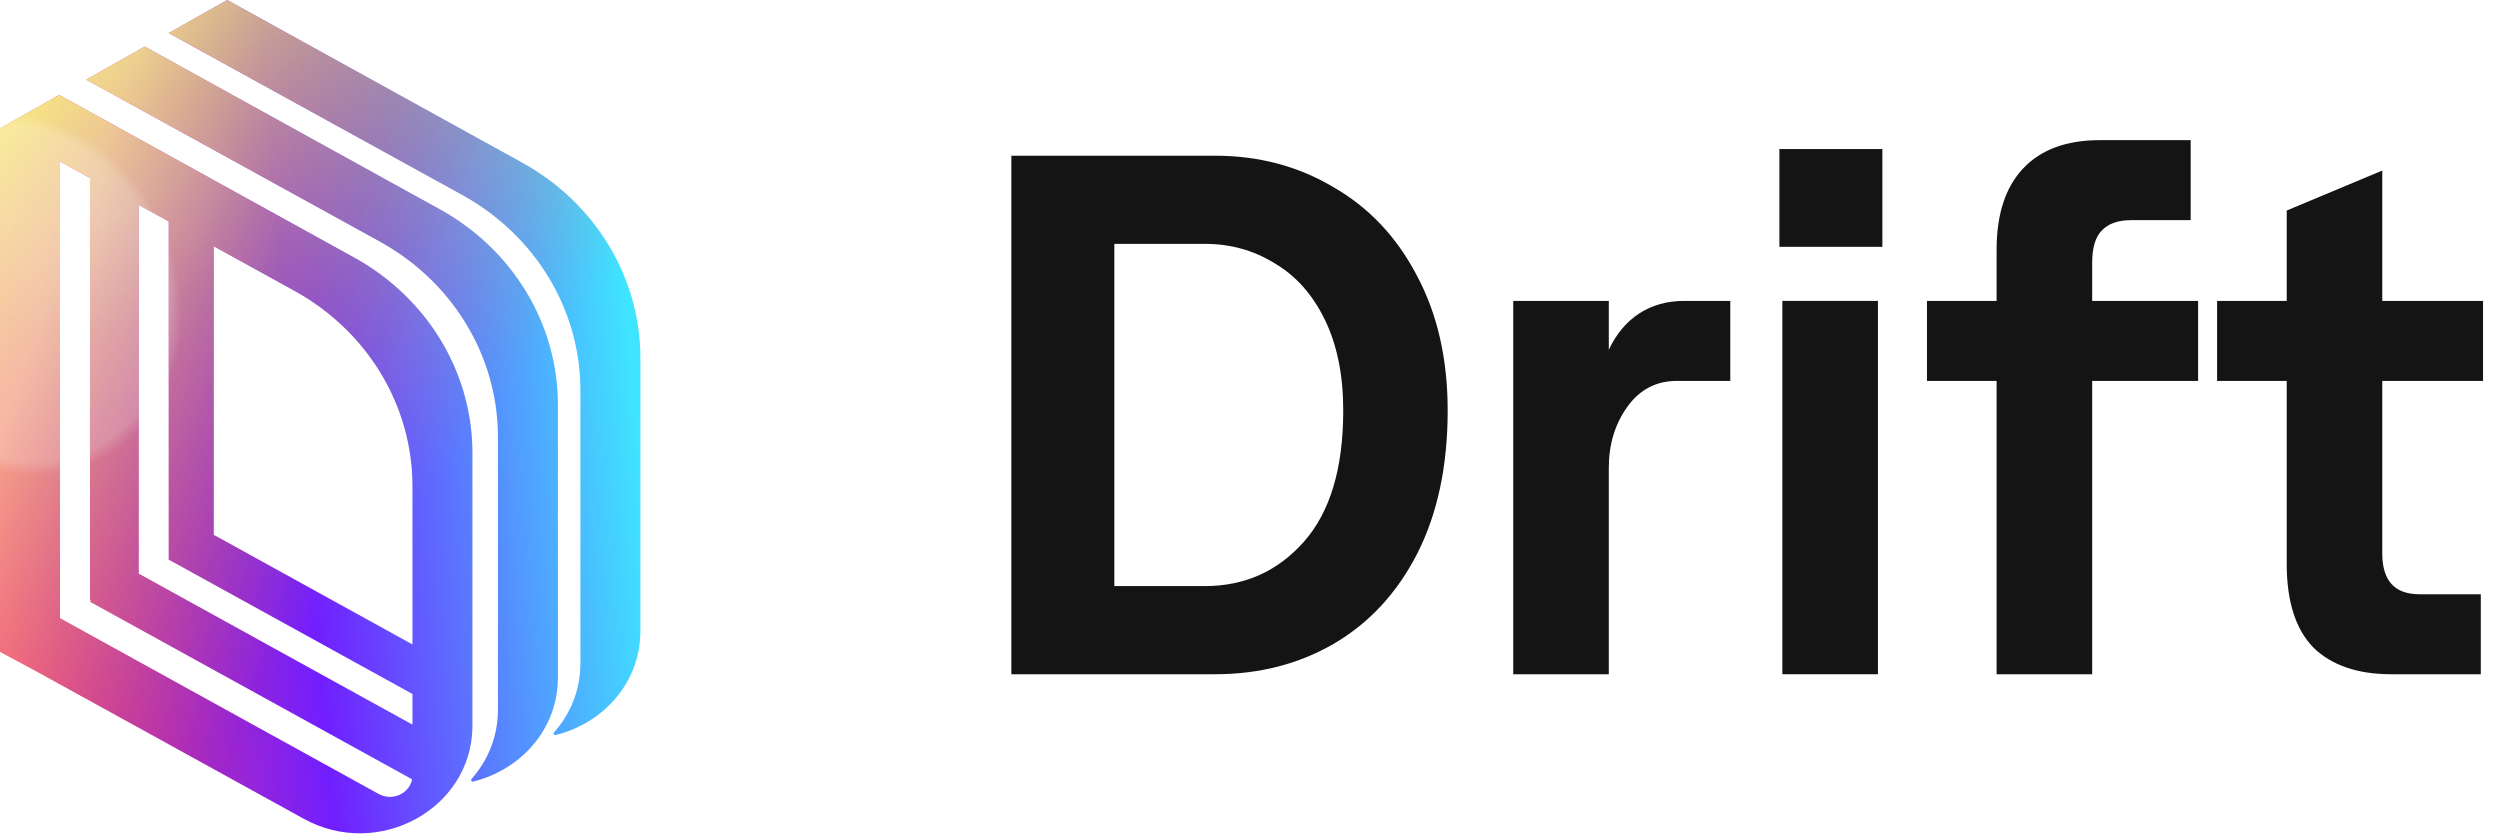
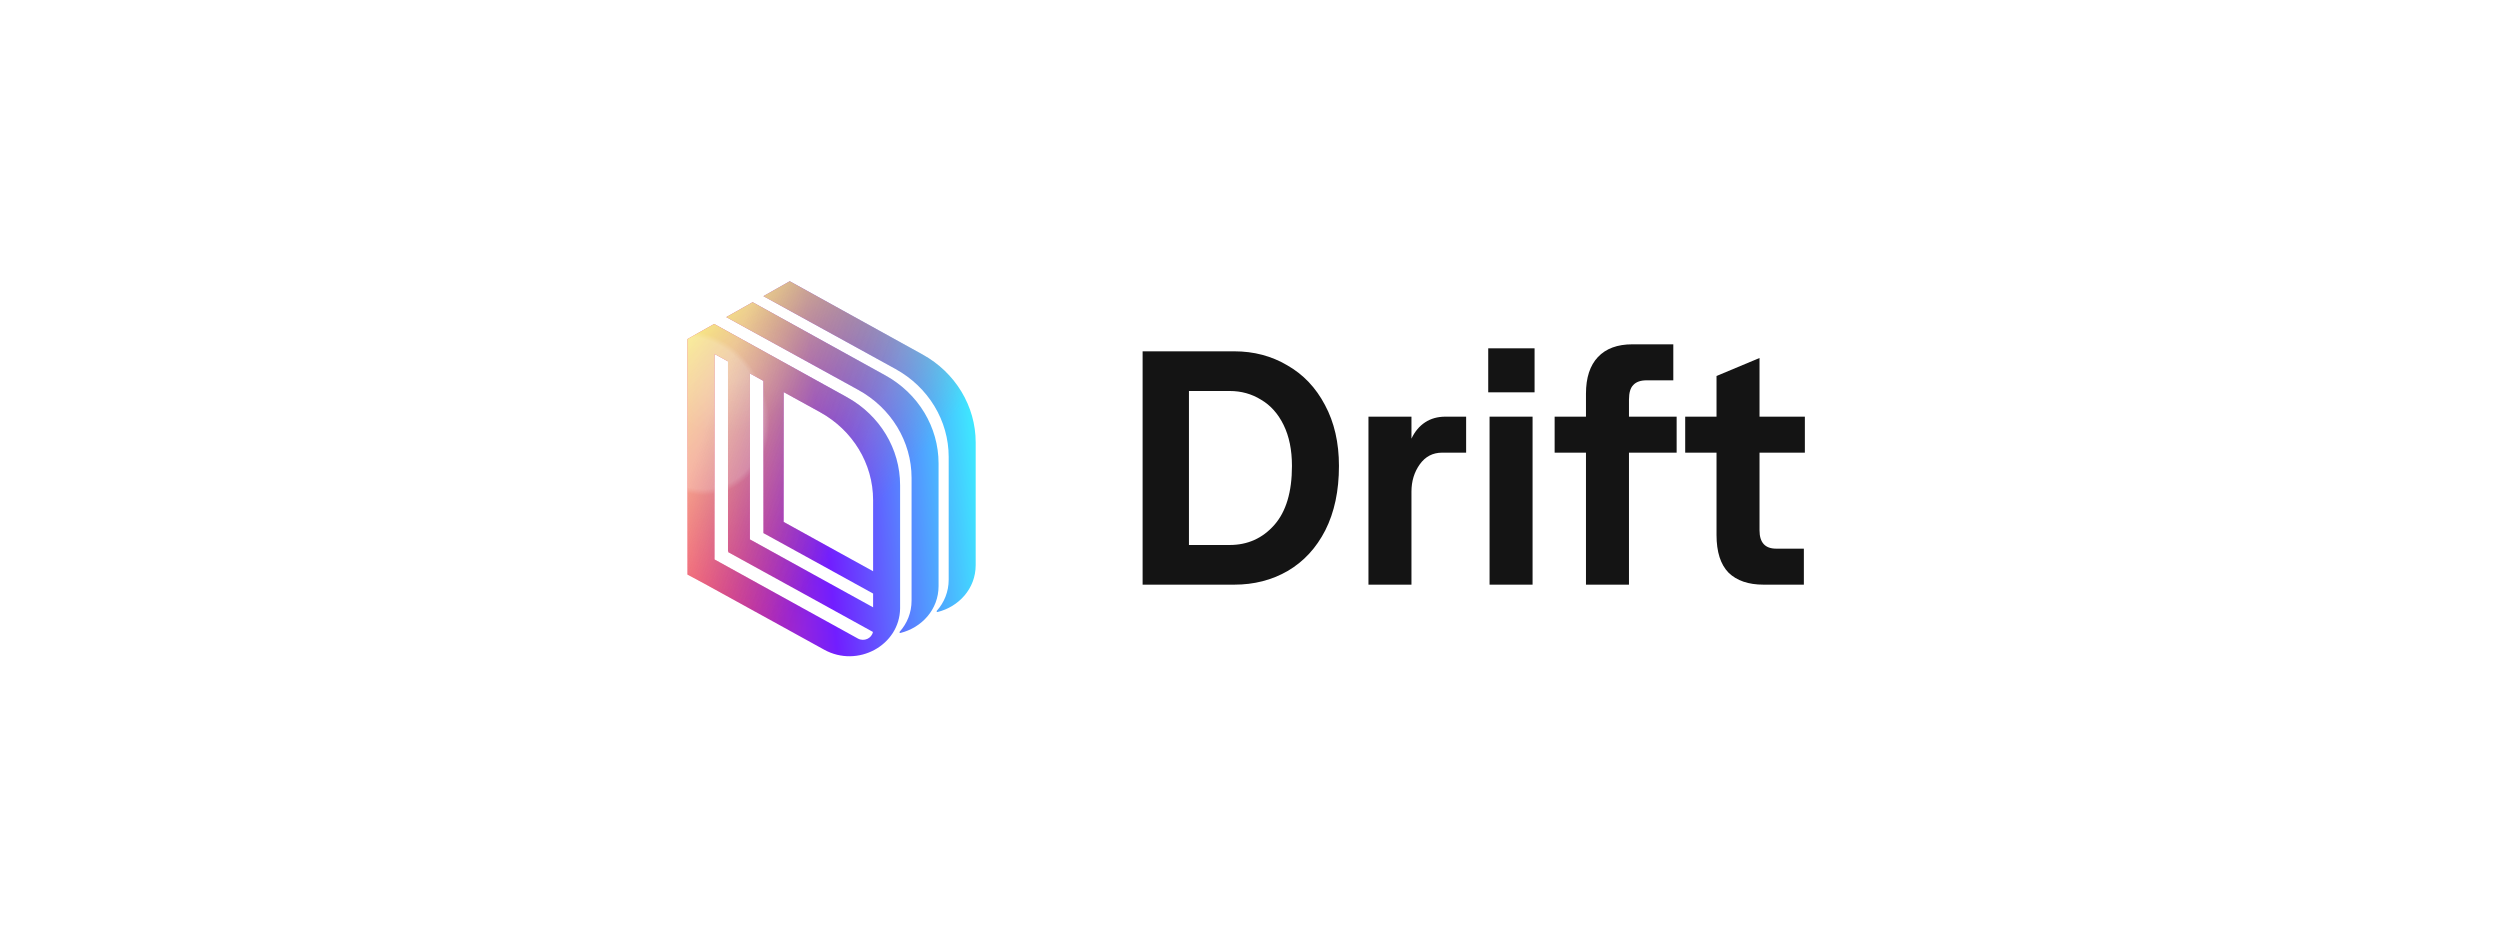
- <svg xmlns="http://www.w3.org/2000/svg" width="180" height="60" viewBox="0 0 180 60" fill="none">
-   <path d="M72.818 11.211H87.486C90.615 11.211 93.442 11.958 95.966 13.451C98.526 14.909 100.535 17.024 101.993 19.798C103.486 22.571 104.233 25.825 104.233 29.558C104.233 33.541 103.504 36.972 102.046 39.852C100.588 42.696 98.579 44.865 96.019 46.359C93.495 47.817 90.65 48.545 87.486 48.545H72.818V11.211ZM86.739 42.199C89.619 42.199 92.001 41.132 93.886 38.998C95.77 36.865 96.713 33.718 96.713 29.558C96.713 26.998 96.268 24.811 95.379 22.998C94.49 21.185 93.281 19.833 91.752 18.945C90.259 18.02 88.588 17.558 86.739 17.558H80.232V42.199H86.739Z" fill="#141414" />
-   <path d="M120.741 27.425C119.247 27.425 118.056 28.047 117.167 29.291C116.278 30.536 115.834 31.994 115.834 33.665V48.545H108.953V21.665H115.834V25.185C116.367 24.047 117.096 23.176 118.02 22.571C118.945 21.967 120.029 21.665 121.274 21.665H124.581V27.425H120.741Z" fill="#141414" />
-   <path d="M128.33 21.665H135.211V48.545H128.33V21.665ZM135.531 10.731V17.771H128.117V10.731H135.531Z" fill="#141414" />
-   <path d="M143.755 27.425H138.742V21.665H143.755V17.985C143.755 15.424 144.395 13.469 145.675 12.118C146.956 10.767 148.787 10.091 151.169 10.091H157.729V15.851H153.463C152.503 15.851 151.792 16.1 151.329 16.598C150.867 17.06 150.636 17.842 150.636 18.945V21.665H158.263V27.425H150.636V48.545H143.755V27.425Z" fill="#141414" />
-   <path d="M171.524 12.278V21.665H178.778V27.425H171.524V39.852C171.524 41.807 172.413 42.785 174.191 42.785H178.618V48.545H172.164C169.746 48.545 167.88 47.905 166.564 46.625C165.284 45.31 164.644 43.301 164.644 40.599V27.425H159.631V21.665H164.644V15.158L171.524 12.278Z" fill="#141414" />
-   <path d="M41.79 47.74C41.79 49.698 41.061 51.414 39.89 52.73C39.876 52.746 39.867 52.765 39.863 52.785C39.845 52.869 39.92 52.943 40.004 52.923C43.38 52.091 46.11 49.207 46.11 45.419V25.786C46.11 19.982 42.868 14.619 37.606 11.717L16.358 0L12.148 2.382L33.286 14.038C38.549 16.94 41.79 22.303 41.79 28.107V47.74Z" fill="url(#paint0_linear_11321_12428)" />
-   <path d="M41.79 47.74C41.79 49.698 41.061 51.414 39.89 52.73C39.876 52.746 39.867 52.765 39.863 52.785C39.845 52.869 39.92 52.943 40.004 52.923C43.38 52.091 46.11 49.207 46.11 45.419V25.786C46.11 19.982 42.868 14.619 37.606 11.717L16.358 0L12.148 2.382L33.286 14.038C38.549 16.94 41.79 22.303 41.79 28.107V47.74Z" fill="url(#paint1_linear_11321_12428)" />
-   <path d="M41.79 47.74C41.79 49.698 41.061 51.414 39.89 52.73C39.876 52.746 39.867 52.765 39.863 52.785C39.845 52.869 39.92 52.943 40.004 52.923C43.38 52.091 46.11 49.207 46.11 45.419V25.786C46.11 19.982 42.868 14.619 37.606 11.717L16.358 0L12.148 2.382L33.286 14.038C38.549 16.94 41.79 22.303 41.79 28.107V47.74Z" fill="url(#paint2_radial_11321_12428)" fill-opacity="0.2" />
-   <path d="M41.79 47.74C41.79 49.698 41.061 51.414 39.89 52.73C39.876 52.746 39.867 52.765 39.863 52.785C39.845 52.869 39.92 52.943 40.004 52.923C43.38 52.091 46.11 49.207 46.11 45.419V25.786C46.11 19.982 42.868 14.619 37.606 11.717L16.358 0L12.148 2.382L33.286 14.038C38.549 16.94 41.79 22.303 41.79 28.107V47.74Z" fill="url(#paint3_radial_11321_12428)" fill-opacity="0.1" />
-   <path d="M41.79 47.74C41.79 49.698 41.061 51.414 39.89 52.73C39.876 52.746 39.867 52.765 39.863 52.785C39.845 52.869 39.92 52.943 40.004 52.923C43.38 52.091 46.11 49.207 46.11 45.419V25.786C46.11 19.982 42.868 14.619 37.606 11.717L16.358 0L12.148 2.382L33.286 14.038C38.549 16.94 41.79 22.303 41.79 28.107V47.74Z" fill="url(#paint4_linear_11321_12428)" fill-opacity="0.2" />
-   <path d="M35.851 51.092V31.459C35.851 25.655 32.609 20.292 27.347 17.39L6.209 5.734L10.418 3.352L31.666 15.069C36.929 17.971 40.17 23.334 40.17 29.138V48.772C40.17 52.559 37.441 55.443 34.064 56.275C33.981 56.295 33.906 56.221 33.923 56.137C33.927 56.117 33.937 56.098 33.951 56.082C35.122 54.766 35.851 53.05 35.851 51.092Z" fill="url(#paint5_linear_11321_12428)" />
-   <path d="M35.851 51.092V31.459C35.851 25.655 32.609 20.292 27.347 17.39L6.209 5.734L10.418 3.352L31.666 15.069C36.929 17.971 40.17 23.334 40.17 29.138V48.772C40.17 52.559 37.441 55.443 34.064 56.275C33.981 56.295 33.906 56.221 33.923 56.137C33.927 56.117 33.937 56.098 33.951 56.082C35.122 54.766 35.851 53.05 35.851 51.092Z" fill="url(#paint6_linear_11321_12428)" />
-   <path d="M35.851 51.092V31.459C35.851 25.655 32.609 20.292 27.347 17.39L6.209 5.734L10.418 3.352L31.666 15.069C36.929 17.971 40.17 23.334 40.17 29.138V48.772C40.17 52.559 37.441 55.443 34.064 56.275C33.981 56.295 33.906 56.221 33.923 56.137C33.927 56.117 33.937 56.098 33.951 56.082C35.122 54.766 35.851 53.05 35.851 51.092Z" fill="url(#paint7_radial_11321_12428)" fill-opacity="0.2" />
-   <path d="M35.851 51.092V31.459C35.851 25.655 32.609 20.292 27.347 17.39L6.209 5.734L10.418 3.352L31.666 15.069C36.929 17.971 40.17 23.334 40.17 29.138V48.772C40.17 52.559 37.441 55.443 34.064 56.275C33.981 56.295 33.906 56.221 33.923 56.137C33.927 56.117 33.937 56.098 33.951 56.082C35.122 54.766 35.851 53.05 35.851 51.092Z" fill="url(#paint8_radial_11321_12428)" fill-opacity="0.1" />
-   <path d="M35.851 51.092V31.459C35.851 25.655 32.609 20.292 27.347 17.39L6.209 5.734L10.418 3.352L31.666 15.069C36.929 17.971 40.17 23.334 40.17 29.138V48.772C40.17 52.559 37.441 55.443 34.064 56.275C33.981 56.295 33.906 56.221 33.923 56.137C33.927 56.117 33.937 56.098 33.951 56.082C35.122 54.766 35.851 53.05 35.851 51.092Z" fill="url(#paint9_linear_11321_12428)" fill-opacity="0.2" />
-   <path fill-rule="evenodd" clip-rule="evenodd" d="M0 9.246L4.264 6.833L25.512 18.551C30.775 21.452 34.016 26.815 34.016 32.619V52.349L34.016 52.349C33.943 58.248 27.238 61.913 21.868 58.952L2.61 48.332L0 46.93V9.246ZM29.697 35.001V46.399L15.388 38.509V17.732L21.193 20.933C26.455 23.834 29.697 29.197 29.697 35.001ZM9.989 14.754L12.149 15.945V40.294L12.375 40.416L29.697 49.968V52.173L10.017 41.32L9.989 41.336V14.754ZM6.479 12.819V43.209L6.581 43.264L6.479 43.322L29.67 56.11C29.476 57.13 28.258 57.712 27.267 57.166L4.32 44.511V11.628L6.479 12.819Z" fill="url(#paint10_linear_11321_12428)" />
-   <path fill-rule="evenodd" clip-rule="evenodd" d="M0 9.246L4.264 6.833L25.512 18.551C30.775 21.452 34.016 26.815 34.016 32.619V52.349L34.016 52.349C33.943 58.248 27.238 61.913 21.868 58.952L2.61 48.332L0 46.93V9.246ZM29.697 35.001V46.399L15.388 38.509V17.732L21.193 20.933C26.455 23.834 29.697 29.197 29.697 35.001ZM9.989 14.754L12.149 15.945V40.294L12.375 40.416L29.697 49.968V52.173L10.017 41.32L9.989 41.336V14.754ZM6.479 12.819V43.209L6.581 43.264L6.479 43.322L29.67 56.11C29.476 57.13 28.258 57.712 27.267 57.166L4.32 44.511V11.628L6.479 12.819Z" fill="url(#paint11_linear_11321_12428)" />
-   <path fill-rule="evenodd" clip-rule="evenodd" d="M0 9.246L4.264 6.833L25.512 18.551C30.775 21.452 34.016 26.815 34.016 32.619V52.349L34.016 52.349C33.943 58.248 27.238 61.913 21.868 58.952L2.61 48.332L0 46.93V9.246ZM29.697 35.001V46.399L15.388 38.509V17.732L21.193 20.933C26.455 23.834 29.697 29.197 29.697 35.001ZM9.989 14.754L12.149 15.945V40.294L12.375 40.416L29.697 49.968V52.173L10.017 41.32L9.989 41.336V14.754ZM6.479 12.819V43.209L6.581 43.264L6.479 43.322L29.67 56.11C29.476 57.13 28.258 57.712 27.267 57.166L4.32 44.511V11.628L6.479 12.819Z" fill="url(#paint12_radial_11321_12428)" fill-opacity="0.2" />
-   <path fill-rule="evenodd" clip-rule="evenodd" d="M0 9.246L4.264 6.833L25.512 18.551C30.775 21.452 34.016 26.815 34.016 32.619V52.349L34.016 52.349C33.943 58.248 27.238 61.913 21.868 58.952L2.61 48.332L0 46.93V9.246ZM29.697 35.001V46.399L15.388 38.509V17.732L21.193 20.933C26.455 23.834 29.697 29.197 29.697 35.001ZM9.989 14.754L12.149 15.945V40.294L12.375 40.416L29.697 49.968V52.173L10.017 41.32L9.989 41.336V14.754ZM6.479 12.819V43.209L6.581 43.264L6.479 43.322L29.67 56.11C29.476 57.13 28.258 57.712 27.267 57.166L4.32 44.511V11.628L6.479 12.819Z" fill="url(#paint13_radial_11321_12428)" fill-opacity="0.1" />
-   <path fill-rule="evenodd" clip-rule="evenodd" d="M0 9.246L4.264 6.833L25.512 18.551C30.775 21.452 34.016 26.815 34.016 32.619V52.349L34.016 52.349C33.943 58.248 27.238 61.913 21.868 58.952L2.61 48.332L0 46.93V9.246ZM29.697 35.001V46.399L15.388 38.509V17.732L21.193 20.933C26.455 23.834 29.697 29.197 29.697 35.001ZM9.989 14.754L12.149 15.945V40.294L12.375 40.416L29.697 49.968V52.173L10.017 41.32L9.989 41.336V14.754ZM6.479 12.819V43.209L6.581 43.264L6.479 43.322L29.67 56.11C29.476 57.13 28.258 57.712 27.267 57.166L4.32 44.511V11.628L6.479 12.819Z" fill="url(#paint14_linear_11321_12428)" fill-opacity="0.2" />
+ <svg xmlns="http://www.w3.org/2000/svg" width="400" height="150" viewBox="0 0 400 150" fill="none">
+   <path d="M182.818 56.211H197.486C200.615 56.211 203.441 56.958 205.966 58.451C208.526 59.909 210.535 62.024 211.993 64.798C213.486 67.571 214.233 70.825 214.233 74.558C214.233 78.541 213.504 81.972 212.046 84.852C210.588 87.696 208.579 89.865 206.019 91.359C203.495 92.817 200.65 93.545 197.486 93.545H182.818V56.211ZM196.739 87.199C199.619 87.199 202.001 86.132 203.886 83.999C205.77 81.865 206.713 78.718 206.713 74.558C206.713 71.998 206.268 69.811 205.379 67.998C204.49 66.185 203.281 64.833 201.752 63.944C200.259 63.02 198.588 62.558 196.739 62.558H190.232V87.199H196.739Z" fill="#141414" />
+   <path d="M230.741 72.425C229.247 72.425 228.056 73.047 227.167 74.291C226.278 75.536 225.834 76.994 225.834 78.665V93.545H218.953V66.665H225.834V70.185C226.367 69.047 227.096 68.176 228.02 67.571C228.945 66.967 230.029 66.665 231.274 66.665H234.581V72.425H230.741Z" fill="#141414" />
+   <path d="M238.33 66.665H245.211V93.545H238.33V66.665ZM245.531 55.731V62.771H238.117V55.731H245.531Z" fill="#141414" />
+   <path d="M253.755 72.425H248.742V66.665H253.755V62.984C253.755 60.424 254.395 58.469 255.675 57.118C256.956 55.767 258.787 55.091 261.169 55.091H267.729V60.851H263.463C262.503 60.851 261.792 61.1 261.329 61.598C260.867 62.06 260.636 62.842 260.636 63.944V66.665H268.263V72.425H260.636V93.545H253.755V72.425Z" fill="#141414" />
+   <path d="M281.524 57.278V66.665H288.778V72.425H281.524V84.852C281.524 86.807 282.413 87.785 284.191 87.785H288.618V93.545H282.164C279.746 93.545 277.88 92.905 276.564 91.625C275.284 90.31 274.644 88.301 274.644 85.599V72.425H269.631V66.665H274.644V60.158L281.524 57.278Z" fill="#141414" />
+   <path d="M151.79 92.74C151.79 94.698 151.061 96.414 149.89 97.73C149.876 97.746 149.867 97.765 149.863 97.785C149.845 97.869 149.92 97.943 150.004 97.923C153.38 97.091 156.11 94.207 156.11 90.419V70.786C156.11 64.982 152.868 59.619 147.606 56.717L126.358 45L122.148 47.382L143.286 59.038C148.549 61.94 151.79 67.303 151.79 73.107V92.74Z" fill="url(#paint0_linear_11321_12427)" />
+   <path d="M151.79 92.74C151.79 94.698 151.061 96.414 149.89 97.73C149.876 97.746 149.867 97.765 149.863 97.785C149.845 97.869 149.92 97.943 150.004 97.923C153.38 97.091 156.11 94.207 156.11 90.419V70.786C156.11 64.982 152.868 59.619 147.606 56.717L126.358 45L122.148 47.382L143.286 59.038C148.549 61.94 151.79 67.303 151.79 73.107V92.74Z" fill="url(#paint1_linear_11321_12427)" />
+   <path d="M151.79 92.74C151.79 94.698 151.061 96.414 149.89 97.73C149.876 97.746 149.867 97.765 149.863 97.785C149.845 97.869 149.92 97.943 150.004 97.923C153.38 97.091 156.11 94.207 156.11 90.419V70.786C156.11 64.982 152.868 59.619 147.606 56.717L126.358 45L122.148 47.382L143.286 59.038C148.549 61.94 151.79 67.303 151.79 73.107V92.74Z" fill="url(#paint2_radial_11321_12427)" fill-opacity="0.2" />
+   <path d="M151.79 92.74C151.79 94.698 151.061 96.414 149.89 97.73C149.876 97.746 149.867 97.765 149.863 97.785C149.845 97.869 149.92 97.943 150.004 97.923C153.38 97.091 156.11 94.207 156.11 90.419V70.786C156.11 64.982 152.868 59.619 147.606 56.717L126.358 45L122.148 47.382L143.286 59.038C148.549 61.94 151.79 67.303 151.79 73.107V92.74Z" fill="url(#paint3_radial_11321_12427)" fill-opacity="0.1" />
+   <path d="M151.79 92.74C151.79 94.698 151.061 96.414 149.89 97.73C149.876 97.746 149.867 97.765 149.863 97.785C149.845 97.869 149.92 97.943 150.004 97.923C153.38 97.091 156.11 94.207 156.11 90.419V70.786C156.11 64.982 152.868 59.619 147.606 56.717L126.358 45L122.148 47.382L143.286 59.038C148.549 61.94 151.79 67.303 151.79 73.107V92.74Z" fill="url(#paint4_linear_11321_12427)" fill-opacity="0.2" />
+   <path d="M145.851 96.092V76.459C145.851 70.655 142.609 65.292 137.347 62.39L116.209 50.734L120.418 48.352L141.666 60.069C146.929 62.971 150.171 68.334 150.171 74.138V93.772C150.171 97.559 147.441 100.443 144.064 101.275C143.981 101.295 143.905 101.221 143.923 101.137C143.927 101.117 143.937 101.098 143.951 101.082C145.122 99.766 145.851 98.05 145.851 96.092Z" fill="url(#paint5_linear_11321_12427)" />
+   <path d="M145.851 96.092V76.459C145.851 70.655 142.609 65.292 137.347 62.39L116.209 50.734L120.418 48.352L141.666 60.069C146.929 62.971 150.171 68.334 150.171 74.138V93.772C150.171 97.559 147.441 100.443 144.064 101.275C143.981 101.295 143.905 101.221 143.923 101.137C143.927 101.117 143.937 101.098 143.951 101.082C145.122 99.766 145.851 98.05 145.851 96.092Z" fill="url(#paint6_linear_11321_12427)" />
+   <path d="M145.851 96.092V76.459C145.851 70.655 142.609 65.292 137.347 62.39L116.209 50.734L120.418 48.352L141.666 60.069C146.929 62.971 150.171 68.334 150.171 74.138V93.772C150.171 97.559 147.441 100.443 144.064 101.275C143.981 101.295 143.905 101.221 143.923 101.137C143.927 101.117 143.937 101.098 143.951 101.082C145.122 99.766 145.851 98.05 145.851 96.092Z" fill="url(#paint7_radial_11321_12427)" fill-opacity="0.2" />
+   <path d="M145.851 96.092V76.459C145.851 70.655 142.609 65.292 137.347 62.39L116.209 50.734L120.418 48.352L141.666 60.069C146.929 62.971 150.171 68.334 150.171 74.138V93.772C150.171 97.559 147.441 100.443 144.064 101.275C143.981 101.295 143.905 101.221 143.923 101.137C143.927 101.117 143.937 101.098 143.951 101.082C145.122 99.766 145.851 98.05 145.851 96.092Z" fill="url(#paint8_radial_11321_12427)" fill-opacity="0.1" />
+   <path d="M145.851 96.092V76.459C145.851 70.655 142.609 65.292 137.347 62.39L116.209 50.734L120.418 48.352L141.666 60.069C146.929 62.971 150.171 68.334 150.171 74.138V93.772C150.171 97.559 147.441 100.443 144.064 101.275C143.981 101.295 143.905 101.221 143.923 101.137C143.927 101.117 143.937 101.098 143.951 101.082C145.122 99.766 145.851 98.05 145.851 96.092Z" fill="url(#paint9_linear_11321_12427)" fill-opacity="0.2" />
+   <path fill-rule="evenodd" clip-rule="evenodd" d="M110 54.246L114.264 51.833L135.512 63.551C140.775 66.452 144.016 71.815 144.016 77.619V97.35L144.016 97.349C143.943 103.248 137.238 106.913 131.868 103.952L112.61 93.332L110 91.93V54.246ZM139.697 80.001V91.399L125.388 83.509V62.732L131.193 65.933C136.455 68.834 139.697 74.197 139.697 80.001ZM119.989 59.754L122.149 60.945V85.294L122.375 85.416L139.697 94.968V97.173L120.017 86.32L119.989 86.336V59.754ZM116.479 57.819V88.209L116.581 88.264L116.479 88.322L139.67 101.11C139.476 102.13 138.258 102.712 137.267 102.166L114.32 89.511V56.628L116.479 57.819Z" fill="url(#paint10_linear_11321_12427)" />
+   <path fill-rule="evenodd" clip-rule="evenodd" d="M110 54.246L114.264 51.833L135.512 63.551C140.775 66.452 144.016 71.815 144.016 77.619V97.35L144.016 97.349C143.943 103.248 137.238 106.913 131.868 103.952L112.61 93.332L110 91.93V54.246ZM139.697 80.001V91.399L125.388 83.509V62.732L131.193 65.933C136.455 68.834 139.697 74.197 139.697 80.001ZM119.989 59.754L122.149 60.945V85.294L122.375 85.416L139.697 94.968V97.173L120.017 86.32L119.989 86.336V59.754ZM116.479 57.819V88.209L116.581 88.264L116.479 88.322L139.67 101.11C139.476 102.13 138.258 102.712 137.267 102.166L114.32 89.511V56.628L116.479 57.819Z" fill="url(#paint11_linear_11321_12427)" />
+   <path fill-rule="evenodd" clip-rule="evenodd" d="M110 54.246L114.264 51.833L135.512 63.551C140.775 66.452 144.016 71.815 144.016 77.619V97.35L144.016 97.349C143.943 103.248 137.238 106.913 131.868 103.952L112.61 93.332L110 91.93V54.246ZM139.697 80.001V91.399L125.388 83.509V62.732L131.193 65.933C136.455 68.834 139.697 74.197 139.697 80.001ZM119.989 59.754L122.149 60.945V85.294L122.375 85.416L139.697 94.968V97.173L120.017 86.32L119.989 86.336V59.754ZM116.479 57.819V88.209L116.581 88.264L116.479 88.322L139.67 101.11C139.476 102.13 138.258 102.712 137.267 102.166L114.32 89.511V56.628L116.479 57.819Z" fill="url(#paint12_radial_11321_12427)" fill-opacity="0.2" />
+   <path fill-rule="evenodd" clip-rule="evenodd" d="M110 54.246L114.264 51.833L135.512 63.551C140.775 66.452 144.016 71.815 144.016 77.619V97.35L144.016 97.349C143.943 103.248 137.238 106.913 131.868 103.952L112.61 93.332L110 91.93V54.246ZM139.697 80.001V91.399L125.388 83.509V62.732L131.193 65.933C136.455 68.834 139.697 74.197 139.697 80.001ZM119.989 59.754L122.149 60.945V85.294L122.375 85.416L139.697 94.968V97.173L120.017 86.32L119.989 86.336V59.754ZM116.479 57.819V88.209L116.581 88.264L116.479 88.322L139.67 101.11C139.476 102.13 138.258 102.712 137.267 102.166L114.32 89.511V56.628L116.479 57.819Z" fill="url(#paint13_radial_11321_12427)" fill-opacity="0.1" />
+   <path fill-rule="evenodd" clip-rule="evenodd" d="M110 54.246L114.264 51.833L135.512 63.551C140.775 66.452 144.016 71.815 144.016 77.619V97.35L144.016 97.349C143.943 103.248 137.238 106.913 131.868 103.952L112.61 93.332L110 91.93V54.246ZM139.697 80.001V91.399L125.388 83.509V62.732L131.193 65.933C136.455 68.834 139.697 74.197 139.697 80.001ZM119.989 59.754L122.149 60.945V85.294L122.375 85.416L139.697 94.968V97.173L120.017 86.32L119.989 86.336V59.754ZM116.479 57.819V88.209L116.581 88.264L116.479 88.322L139.67 101.11C139.476 102.13 138.258 102.712 137.267 102.166L114.32 89.511V56.628L116.479 57.819Z" fill="url(#paint14_linear_11321_12427)" fill-opacity="0.2" />
  <defs>
-     <linearGradient id="paint0_linear_11321_12428" x1="-0.768" y1="30" x2="45.596" y2="25.855" gradientUnits="userSpaceOnUse">
+     <linearGradient id="paint0_linear_11321_12427" x1="109.232" y1="75" x2="155.596" y2="70.855" gradientUnits="userSpaceOnUse">
      <stop stop-color="#FF3873" />
      <stop offset="0.474" stop-color="#711EFF" />
      <stop offset="1" stop-color="#3FE5FF" />
    </linearGradient>
-     <linearGradient id="paint1_linear_11321_12428" x1="2.858" y1="2.761" x2="35.227" y2="30.26" gradientUnits="userSpaceOnUse">
+     <linearGradient id="paint1_linear_11321_12427" x1="112.858" y1="47.761" x2="145.227" y2="75.26" gradientUnits="userSpaceOnUse">
      <stop stop-color="#F6F063" />
      <stop offset="1" stop-color="#E07774" stop-opacity="0" />
    </linearGradient>
-     <radialGradient id="paint2_radial_11321_12428" cx="0" cy="0" r="1" gradientUnits="userSpaceOnUse" gradientTransform="translate(1.21542 21.0916) rotate(65.584) scale(13.4407 11.5341)">
+     <radialGradient id="paint2_radial_11321_12427" cx="0" cy="0" r="1" gradientUnits="userSpaceOnUse" gradientTransform="translate(111.215 66.0916) rotate(65.584) scale(13.4407 11.5341)">
      <stop offset="0.926" stop-color="white" />
      <stop offset="1" stop-color="white" stop-opacity="0" />
    </radialGradient>
-     <radialGradient id="paint3_radial_11321_12428" cx="0" cy="0" r="1" gradientUnits="userSpaceOnUse" gradientTransform="translate(7.91231 15.5273) rotate(59.0024) scale(8.531 11.6514)">
+     <radialGradient id="paint3_radial_11321_12427" cx="0" cy="0" r="1" gradientUnits="userSpaceOnUse" gradientTransform="translate(117.912 60.5273) rotate(59.0024) scale(8.531 11.6514)">
      <stop offset="0.086" stop-color="white" />
      <stop offset="0.941" stop-color="white" stop-opacity="0" />
    </radialGradient>
-     <linearGradient id="paint4_linear_11321_12428" x1="5.278" y1="16.665" x2="29.301" y2="25.146" gradientUnits="userSpaceOnUse">
+     <linearGradient id="paint4_linear_11321_12427" x1="115.278" y1="61.665" x2="139.301" y2="70.146" gradientUnits="userSpaceOnUse">
      <stop stop-color="white" />
      <stop offset="1" stop-opacity="0" />
    </linearGradient>
-     <linearGradient id="paint5_linear_11321_12428" x1="-0.768" y1="30" x2="45.596" y2="25.855" gradientUnits="userSpaceOnUse">
+     <linearGradient id="paint5_linear_11321_12427" x1="109.232" y1="75" x2="155.596" y2="70.855" gradientUnits="userSpaceOnUse">
      <stop stop-color="#FF3873" />
      <stop offset="0.474" stop-color="#711EFF" />
      <stop offset="1" stop-color="#3FE5FF" />
    </linearGradient>
-     <linearGradient id="paint6_linear_11321_12428" x1="2.858" y1="2.761" x2="35.227" y2="30.26" gradientUnits="userSpaceOnUse">
+     <linearGradient id="paint6_linear_11321_12427" x1="112.858" y1="47.761" x2="145.227" y2="75.26" gradientUnits="userSpaceOnUse">
      <stop stop-color="#F6F063" />
      <stop offset="1" stop-color="#E07774" stop-opacity="0" />
    </linearGradient>
-     <radialGradient id="paint7_radial_11321_12428" cx="0" cy="0" r="1" gradientUnits="userSpaceOnUse" gradientTransform="translate(1.21532 21.0916) rotate(65.584) scale(13.4407 11.5341)">
+     <radialGradient id="paint7_radial_11321_12427" cx="0" cy="0" r="1" gradientUnits="userSpaceOnUse" gradientTransform="translate(111.215 66.0916) rotate(65.584) scale(13.4407 11.5341)">
      <stop offset="0.926" stop-color="white" />
      <stop offset="1" stop-color="white" stop-opacity="0" />
    </radialGradient>
-     <radialGradient id="paint8_radial_11321_12428" cx="0" cy="0" r="1" gradientUnits="userSpaceOnUse" gradientTransform="translate(7.91221 15.5273) rotate(59.0024) scale(8.531 11.6514)">
+     <radialGradient id="paint8_radial_11321_12427" cx="0" cy="0" r="1" gradientUnits="userSpaceOnUse" gradientTransform="translate(117.912 60.5273) rotate(59.0024) scale(8.531 11.6514)">
      <stop offset="0.086" stop-color="white" />
      <stop offset="0.941" stop-color="white" stop-opacity="0" />
    </radialGradient>
-     <linearGradient id="paint9_linear_11321_12428" x1="5.278" y1="16.665" x2="29.301" y2="25.146" gradientUnits="userSpaceOnUse">
+     <linearGradient id="paint9_linear_11321_12427" x1="115.278" y1="61.665" x2="139.301" y2="70.146" gradientUnits="userSpaceOnUse">
      <stop stop-color="white" />
      <stop offset="1" stop-opacity="0" />
    </linearGradient>
-     <linearGradient id="paint10_linear_11321_12428" x1="-0.768" y1="30" x2="45.596" y2="25.855" gradientUnits="userSpaceOnUse">
+     <linearGradient id="paint10_linear_11321_12427" x1="109.232" y1="75" x2="155.596" y2="70.855" gradientUnits="userSpaceOnUse">
      <stop stop-color="#FF3873" />
      <stop offset="0.474" stop-color="#711EFF" />
      <stop offset="1" stop-color="#3FE5FF" />
    </linearGradient>
-     <linearGradient id="paint11_linear_11321_12428" x1="2.858" y1="2.761" x2="35.227" y2="30.26" gradientUnits="userSpaceOnUse">
+     <linearGradient id="paint11_linear_11321_12427" x1="112.858" y1="47.761" x2="145.227" y2="75.26" gradientUnits="userSpaceOnUse">
      <stop stop-color="#F6F063" />
      <stop offset="1" stop-color="#E07774" stop-opacity="0" />
    </linearGradient>
-     <radialGradient id="paint12_radial_11321_12428" cx="0" cy="0" r="1" gradientUnits="userSpaceOnUse" gradientTransform="translate(1.21567 21.0916) rotate(65.584) scale(13.4407 11.5341)">
+     <radialGradient id="paint12_radial_11321_12427" cx="0" cy="0" r="1" gradientUnits="userSpaceOnUse" gradientTransform="translate(111.216 66.0916) rotate(65.584) scale(13.4407 11.5341)">
      <stop offset="0.926" stop-color="white" />
      <stop offset="1" stop-color="white" stop-opacity="0" />
    </radialGradient>
-     <radialGradient id="paint13_radial_11321_12428" cx="0" cy="0" r="1" gradientUnits="userSpaceOnUse" gradientTransform="translate(7.91256 15.5273) rotate(59.0024) scale(8.531 11.6514)">
+     <radialGradient id="paint13_radial_11321_12427" cx="0" cy="0" r="1" gradientUnits="userSpaceOnUse" gradientTransform="translate(117.913 60.5273) rotate(59.0024) scale(8.531 11.6514)">
      <stop offset="0.086" stop-color="white" />
      <stop offset="0.941" stop-color="white" stop-opacity="0" />
    </radialGradient>
-     <linearGradient id="paint14_linear_11321_12428" x1="5.279" y1="16.665" x2="29.301" y2="25.146" gradientUnits="userSpaceOnUse">
+     <linearGradient id="paint14_linear_11321_12427" x1="115.279" y1="61.665" x2="139.301" y2="70.146" gradientUnits="userSpaceOnUse">
      <stop stop-color="white" />
      <stop offset="1" stop-opacity="0" />
    </linearGradient>
  </defs>
</svg>
